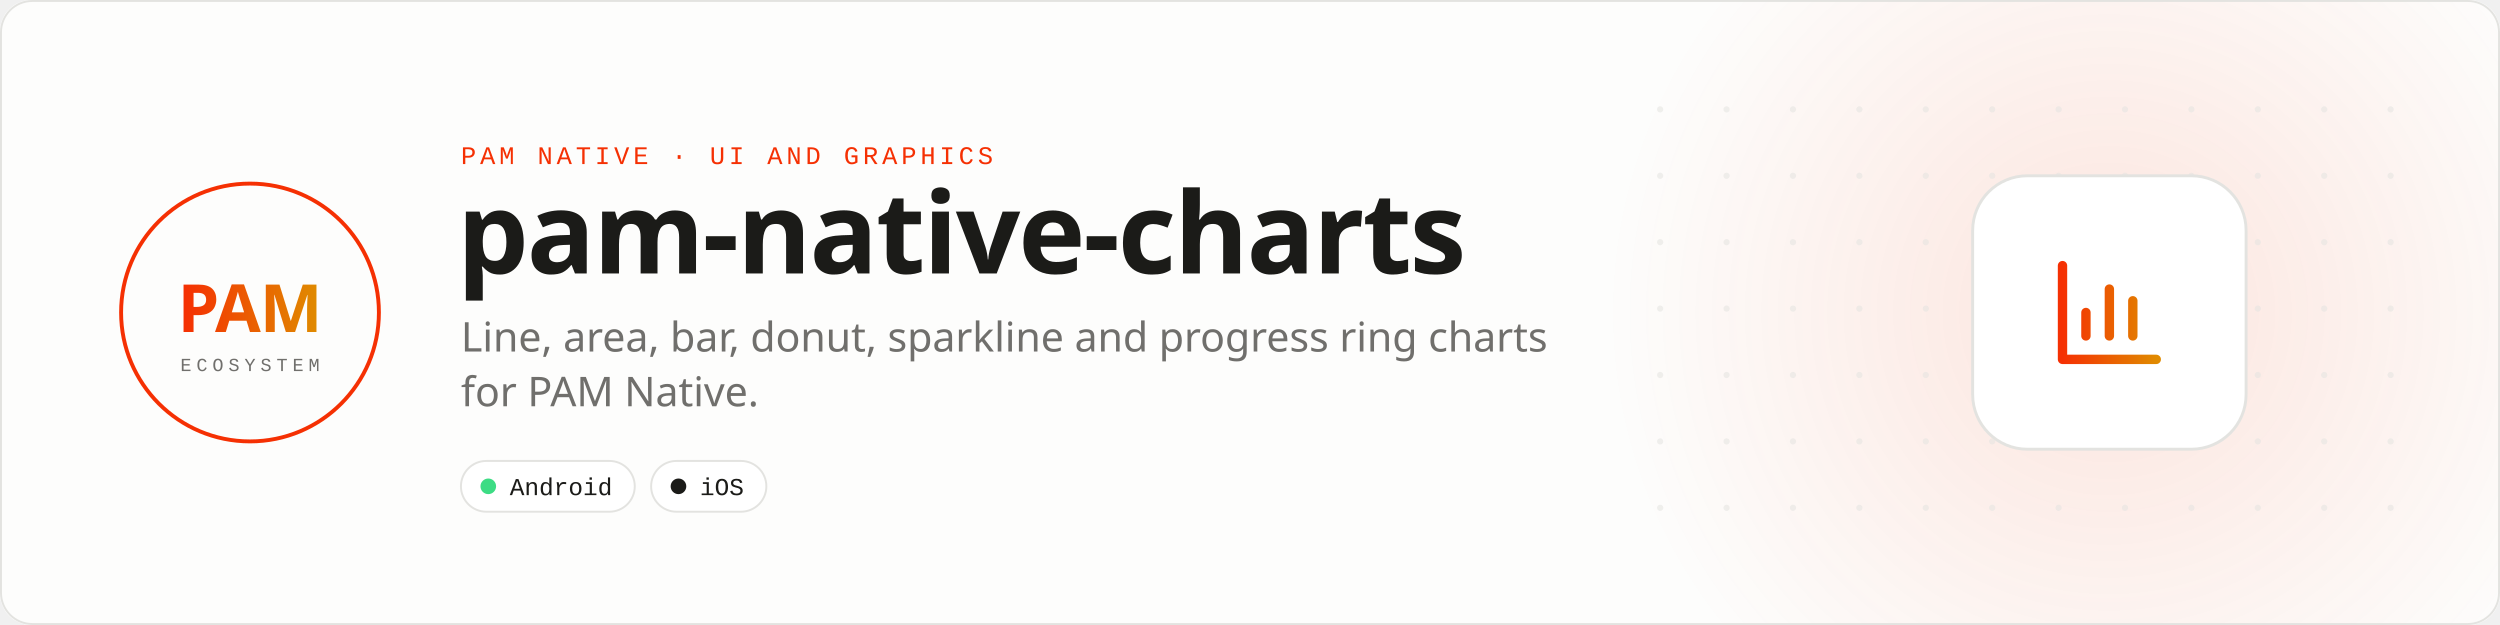
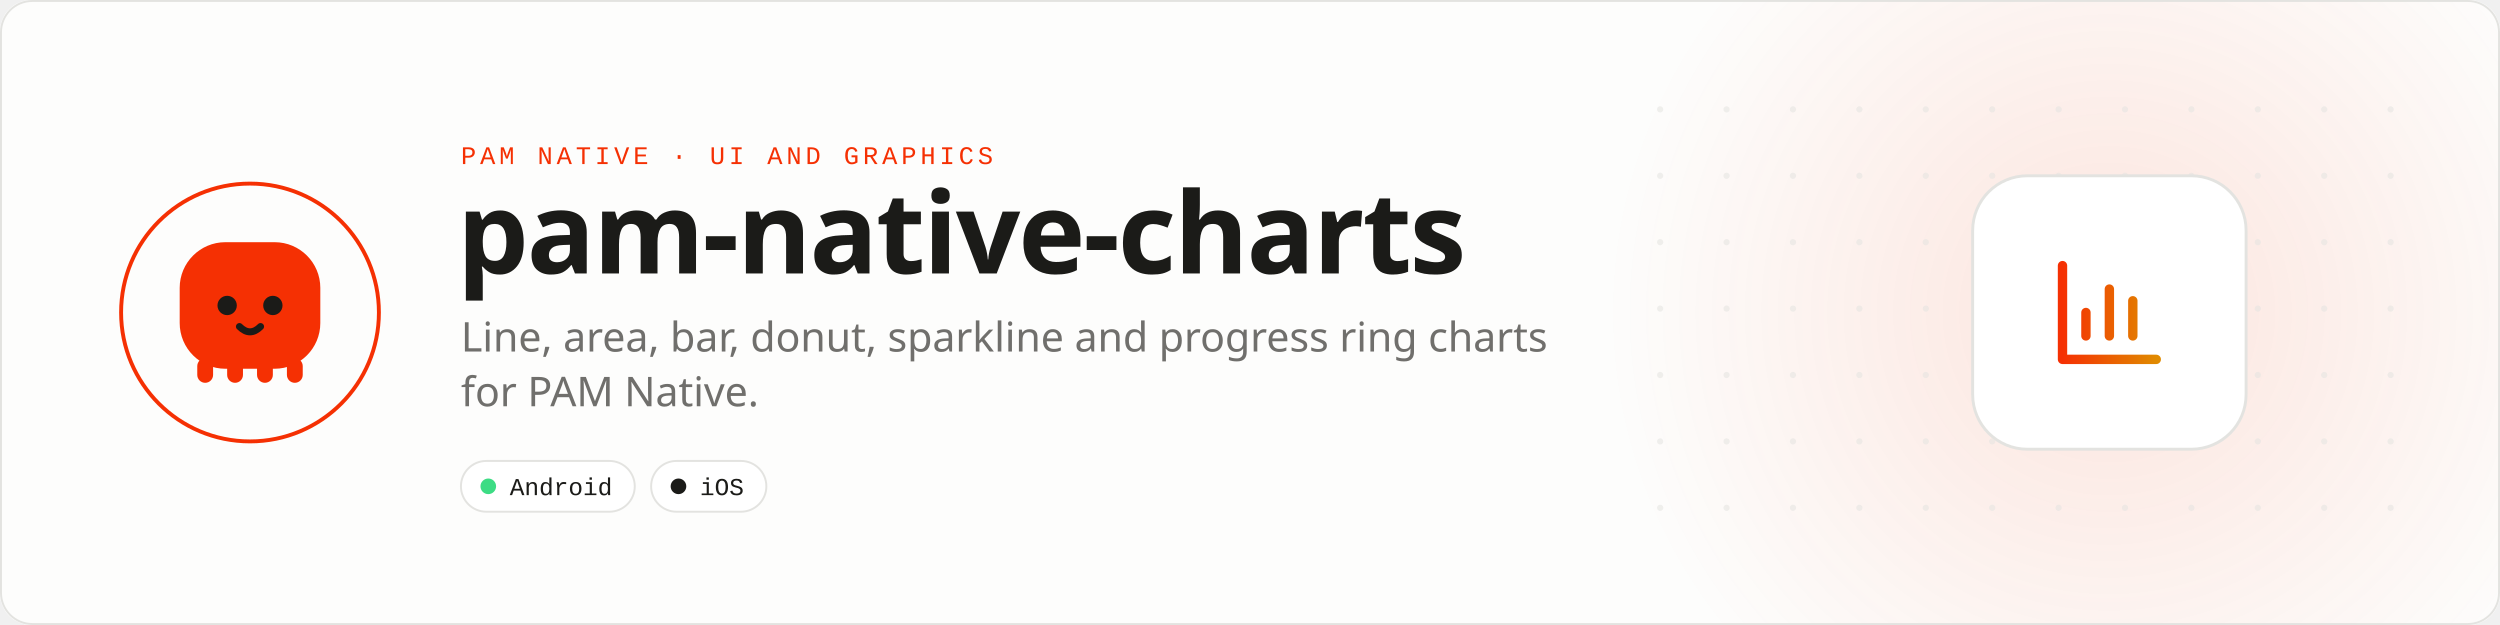
<svg xmlns="http://www.w3.org/2000/svg" viewBox="0 0 1280 320" width="1280" height="320" role="img" aria-label="pam-native-charts: Line, area, bar, donut, sparkline and progress ring charts for PAM Native.">
  <defs>
    <linearGradient id="pg" x1="0" y1="0" x2="1" y2="0">
      <stop offset="0" stop-color="#f53003" />
      <stop offset="1" stop-color="#e08a00" />
    </linearGradient>
    <radialGradient id="gl">
      <stop offset="0" stop-color="#f53003" stop-opacity=".12" />
      <stop offset="1" stop-color="#f53003" stop-opacity="0" />
    </radialGradient>
    <clipPath id="cl">
      <rect width="1280" height="320" rx="16" />
    </clipPath>
  </defs>
  <g clip-path="url(#cl)">
    <rect width="1280" height="320" fill="#fdfdfc" />
    <circle cx="1080" cy="160" r="260" fill="url(#gl)" />
    <g fill="#e3e3e0" opacity=".55">
      <circle cx="850" cy="56" r="1.6" />
      <circle cx="850" cy="90" r="1.6" />
      <circle cx="850" cy="124" r="1.6" />
      <circle cx="850" cy="158" r="1.6" />
      <circle cx="850" cy="192" r="1.6" />
      <circle cx="850" cy="226" r="1.6" />
      <circle cx="850" cy="260" r="1.6" />
      <circle cx="884" cy="56" r="1.6" />
      <circle cx="884" cy="90" r="1.6" />
      <circle cx="884" cy="124" r="1.6" />
      <circle cx="884" cy="158" r="1.6" />
      <circle cx="884" cy="192" r="1.6" />
      <circle cx="884" cy="226" r="1.6" />
      <circle cx="884" cy="260" r="1.6" />
      <circle cx="918" cy="56" r="1.6" />
      <circle cx="918" cy="90" r="1.6" />
      <circle cx="918" cy="124" r="1.6" />
      <circle cx="918" cy="158" r="1.6" />
      <circle cx="918" cy="192" r="1.6" />
      <circle cx="918" cy="226" r="1.6" />
      <circle cx="918" cy="260" r="1.6" />
      <circle cx="952" cy="56" r="1.6" />
      <circle cx="952" cy="90" r="1.6" />
      <circle cx="952" cy="124" r="1.6" />
      <circle cx="952" cy="158" r="1.6" />
      <circle cx="952" cy="192" r="1.6" />
      <circle cx="952" cy="226" r="1.6" />
      <circle cx="952" cy="260" r="1.6" />
      <circle cx="986" cy="56" r="1.6" />
      <circle cx="986" cy="90" r="1.6" />
      <circle cx="986" cy="124" r="1.6" />
      <circle cx="986" cy="158" r="1.6" />
      <circle cx="986" cy="192" r="1.6" />
      <circle cx="986" cy="226" r="1.6" />
      <circle cx="986" cy="260" r="1.6" />
      <circle cx="1020" cy="56" r="1.6" />
      <circle cx="1020" cy="90" r="1.6" />
      <circle cx="1020" cy="124" r="1.6" />
      <circle cx="1020" cy="158" r="1.6" />
      <circle cx="1020" cy="192" r="1.6" />
      <circle cx="1020" cy="226" r="1.6" />
      <circle cx="1020" cy="260" r="1.6" />
      <circle cx="1054" cy="56" r="1.6" />
      <circle cx="1054" cy="90" r="1.6" />
      <circle cx="1054" cy="124" r="1.6" />
      <circle cx="1054" cy="158" r="1.6" />
      <circle cx="1054" cy="192" r="1.6" />
      <circle cx="1054" cy="226" r="1.6" />
      <circle cx="1054" cy="260" r="1.6" />
      <circle cx="1088" cy="56" r="1.6" />
      <circle cx="1088" cy="90" r="1.6" />
      <circle cx="1088" cy="124" r="1.6" />
      <circle cx="1088" cy="158" r="1.6" />
      <circle cx="1088" cy="192" r="1.6" />
      <circle cx="1088" cy="226" r="1.6" />
      <circle cx="1088" cy="260" r="1.6" />
      <circle cx="1122" cy="56" r="1.6" />
      <circle cx="1122" cy="90" r="1.6" />
      <circle cx="1122" cy="124" r="1.6" />
      <circle cx="1122" cy="158" r="1.6" />
      <circle cx="1122" cy="192" r="1.6" />
      <circle cx="1122" cy="226" r="1.6" />
      <circle cx="1122" cy="260" r="1.6" />
      <circle cx="1156" cy="56" r="1.6" />
      <circle cx="1156" cy="90" r="1.6" />
      <circle cx="1156" cy="124" r="1.6" />
      <circle cx="1156" cy="158" r="1.6" />
      <circle cx="1156" cy="192" r="1.6" />
      <circle cx="1156" cy="226" r="1.6" />
      <circle cx="1156" cy="260" r="1.6" />
      <circle cx="1190" cy="56" r="1.6" />
      <circle cx="1190" cy="90" r="1.6" />
      <circle cx="1190" cy="124" r="1.6" />
      <circle cx="1190" cy="158" r="1.6" />
      <circle cx="1190" cy="192" r="1.6" />
      <circle cx="1190" cy="226" r="1.6" />
      <circle cx="1190" cy="260" r="1.6" />
      <circle cx="1224" cy="56" r="1.6" />
      <circle cx="1224" cy="90" r="1.6" />
      <circle cx="1224" cy="124" r="1.6" />
      <circle cx="1224" cy="158" r="1.6" />
      <circle cx="1224" cy="192" r="1.6" />
      <circle cx="1224" cy="226" r="1.6" />
      <circle cx="1224" cy="260" r="1.6" />
    </g>
  </g>
  <rect x=".5" y=".5" width="1279" height="319" rx="16" fill="none" stroke="#e3e3e0" />
  <circle cx="128" cy="160" r="66" fill="#fdfdfc" stroke="#f53003" stroke-width="2" />
  <circle cx="128" cy="160" r="66" fill="none" stroke="#f53003">
    <animate attributeName="r" values="66;92" dur="3s" repeatCount="indefinite" />
    <animate attributeName="stroke-opacity" values=".5;0" dur="3s" repeatCount="indefinite" />
  </circle>
-   <text x="128" y="170" text-anchor="middle" font-family="-apple-system, BlinkMacSystemFont, 'Segoe UI', 'Noto Sans', Helvetica, Arial, sans-serif" font-weight="700" font-size="34" letter-spacing="-.5" fill="url(#pg)">PAM</text>
-   <text x="128" y="190" text-anchor="middle" font-family="ui-monospace, SFMono-Regular, 'SF Mono', Menlo, Consolas, 'Liberation Mono', monospace" font-size="9.5" letter-spacing="2.5" fill="#706f6c">ECOSYSTEM</text>
+   <g transform="translate(74 104.2) scale(.9)">
+     <rect x="30" y="88" width="9" height="14" rx="4.5" fill="#f53003" />
+     <rect x="47" y="88" width="9" height="14" rx="4.5" fill="#f53003" />
+     <rect x="64" y="88" width="9" height="14" rx="4.5" fill="#f53003" />
+     <rect x="81" y="88" width="9" height="14" rx="4.5" fill="#f53003" />
+     <rect x="20" y="22" width="80" height="72" rx="26" fill="#f53003" />
+     <circle cx="47" cy="58" r="5.5" fill="#1b1b18" />
+     <circle cx="73" cy="58" r="5.5" fill="#1b1b18" />
+     <path d="M54 70q6 6 12 0" stroke="#1b1b18" stroke-width="4" stroke-linecap="round" fill="none" />
+   </g>
  <text x="236" y="84" font-family="ui-monospace, SFMono-Regular, 'SF Mono', Menlo, Consolas, 'Liberation Mono', monospace" font-size="13" letter-spacing="2" fill="#f53003">PAM NATIVE · UI AND GRAPHICS</text>
  <text x="234" y="140" font-family="-apple-system, BlinkMacSystemFont, 'Segoe UI', 'Noto Sans', Helvetica, Arial, sans-serif" font-weight="700" font-size="58" letter-spacing="-1" fill="#1b1b18">pam-native-charts</text>
  <text x="236" y="180" font-family="-apple-system, BlinkMacSystemFont, 'Segoe UI', 'Noto Sans', Helvetica, Arial, sans-serif" font-size="21" fill="#706f6c">Line, area, bar, donut, sparkline and progress ring charts</text>
  <text x="236" y="208" font-family="-apple-system, BlinkMacSystemFont, 'Segoe UI', 'Noto Sans', Helvetica, Arial, sans-serif" font-size="21" fill="#706f6c">for PAM Native.</text>
  <rect x="236" y="236" width="89" height="26" rx="13" fill="#ffffff" stroke="#e3e3e0" />
  <circle cx="250" cy="249" r="4" fill="#3ddc84" />
  <text x="261" y="253.5" font-family="ui-monospace, SFMono-Regular, 'SF Mono', Menlo, Consolas, 'Liberation Mono', monospace" font-size="12.5" fill="#1b1b18">Android</text>
  <rect x="333.375" y="236" width="59" height="26" rx="13" fill="#ffffff" stroke="#e3e3e0" />
  <circle cx="347.375" cy="249" r="4" fill="#1b1b18" />
  <text x="358.375" y="253.5" font-family="ui-monospace, SFMono-Regular, 'SF Mono', Menlo, Consolas, 'Liberation Mono', monospace" font-size="12.5" fill="#1b1b18">iOS</text>
  <rect x="1010" y="90" width="140" height="140" rx="28" fill="#ffffff" stroke="#e3e3e0" stroke-width="1.5" />
  <g transform="translate(1044 124) scale(3)" fill="none" stroke="url(#pg)" stroke-width="1.6" stroke-linecap="round" stroke-linejoin="round">
    <path d="M4 4v16h16M8 16v-4M12 16V8M16 16v-6" />
  </g>
</svg>
